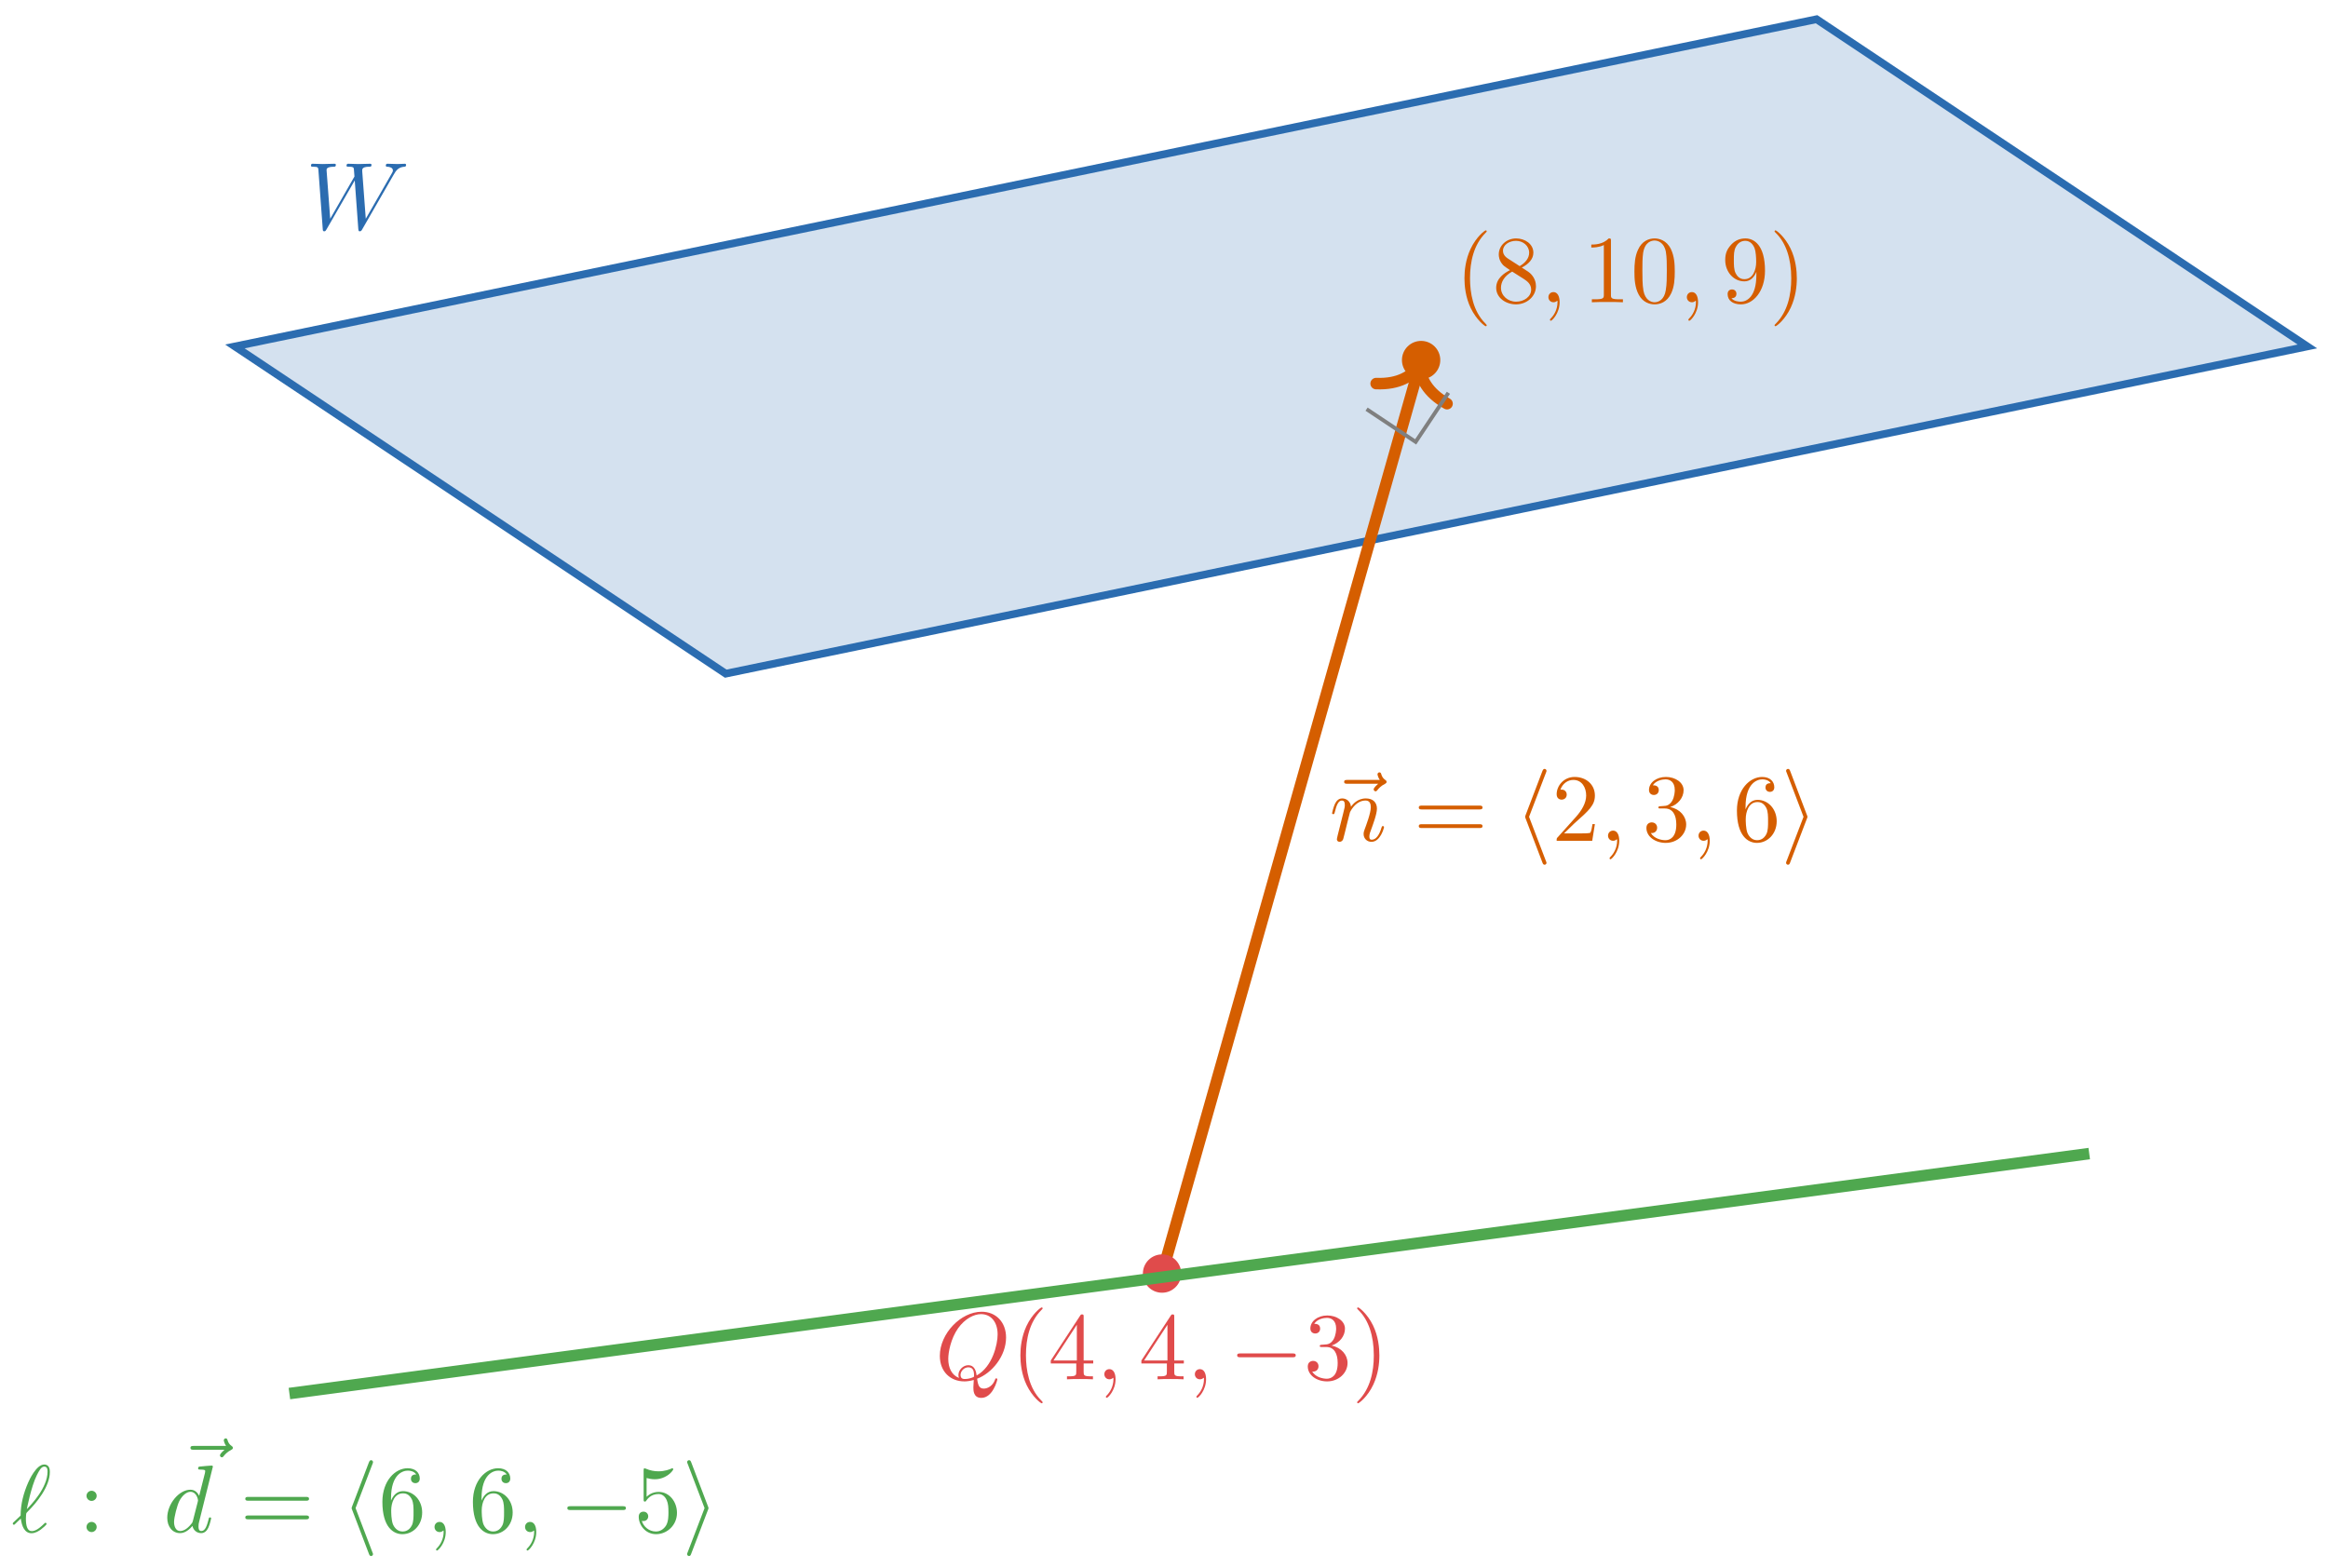
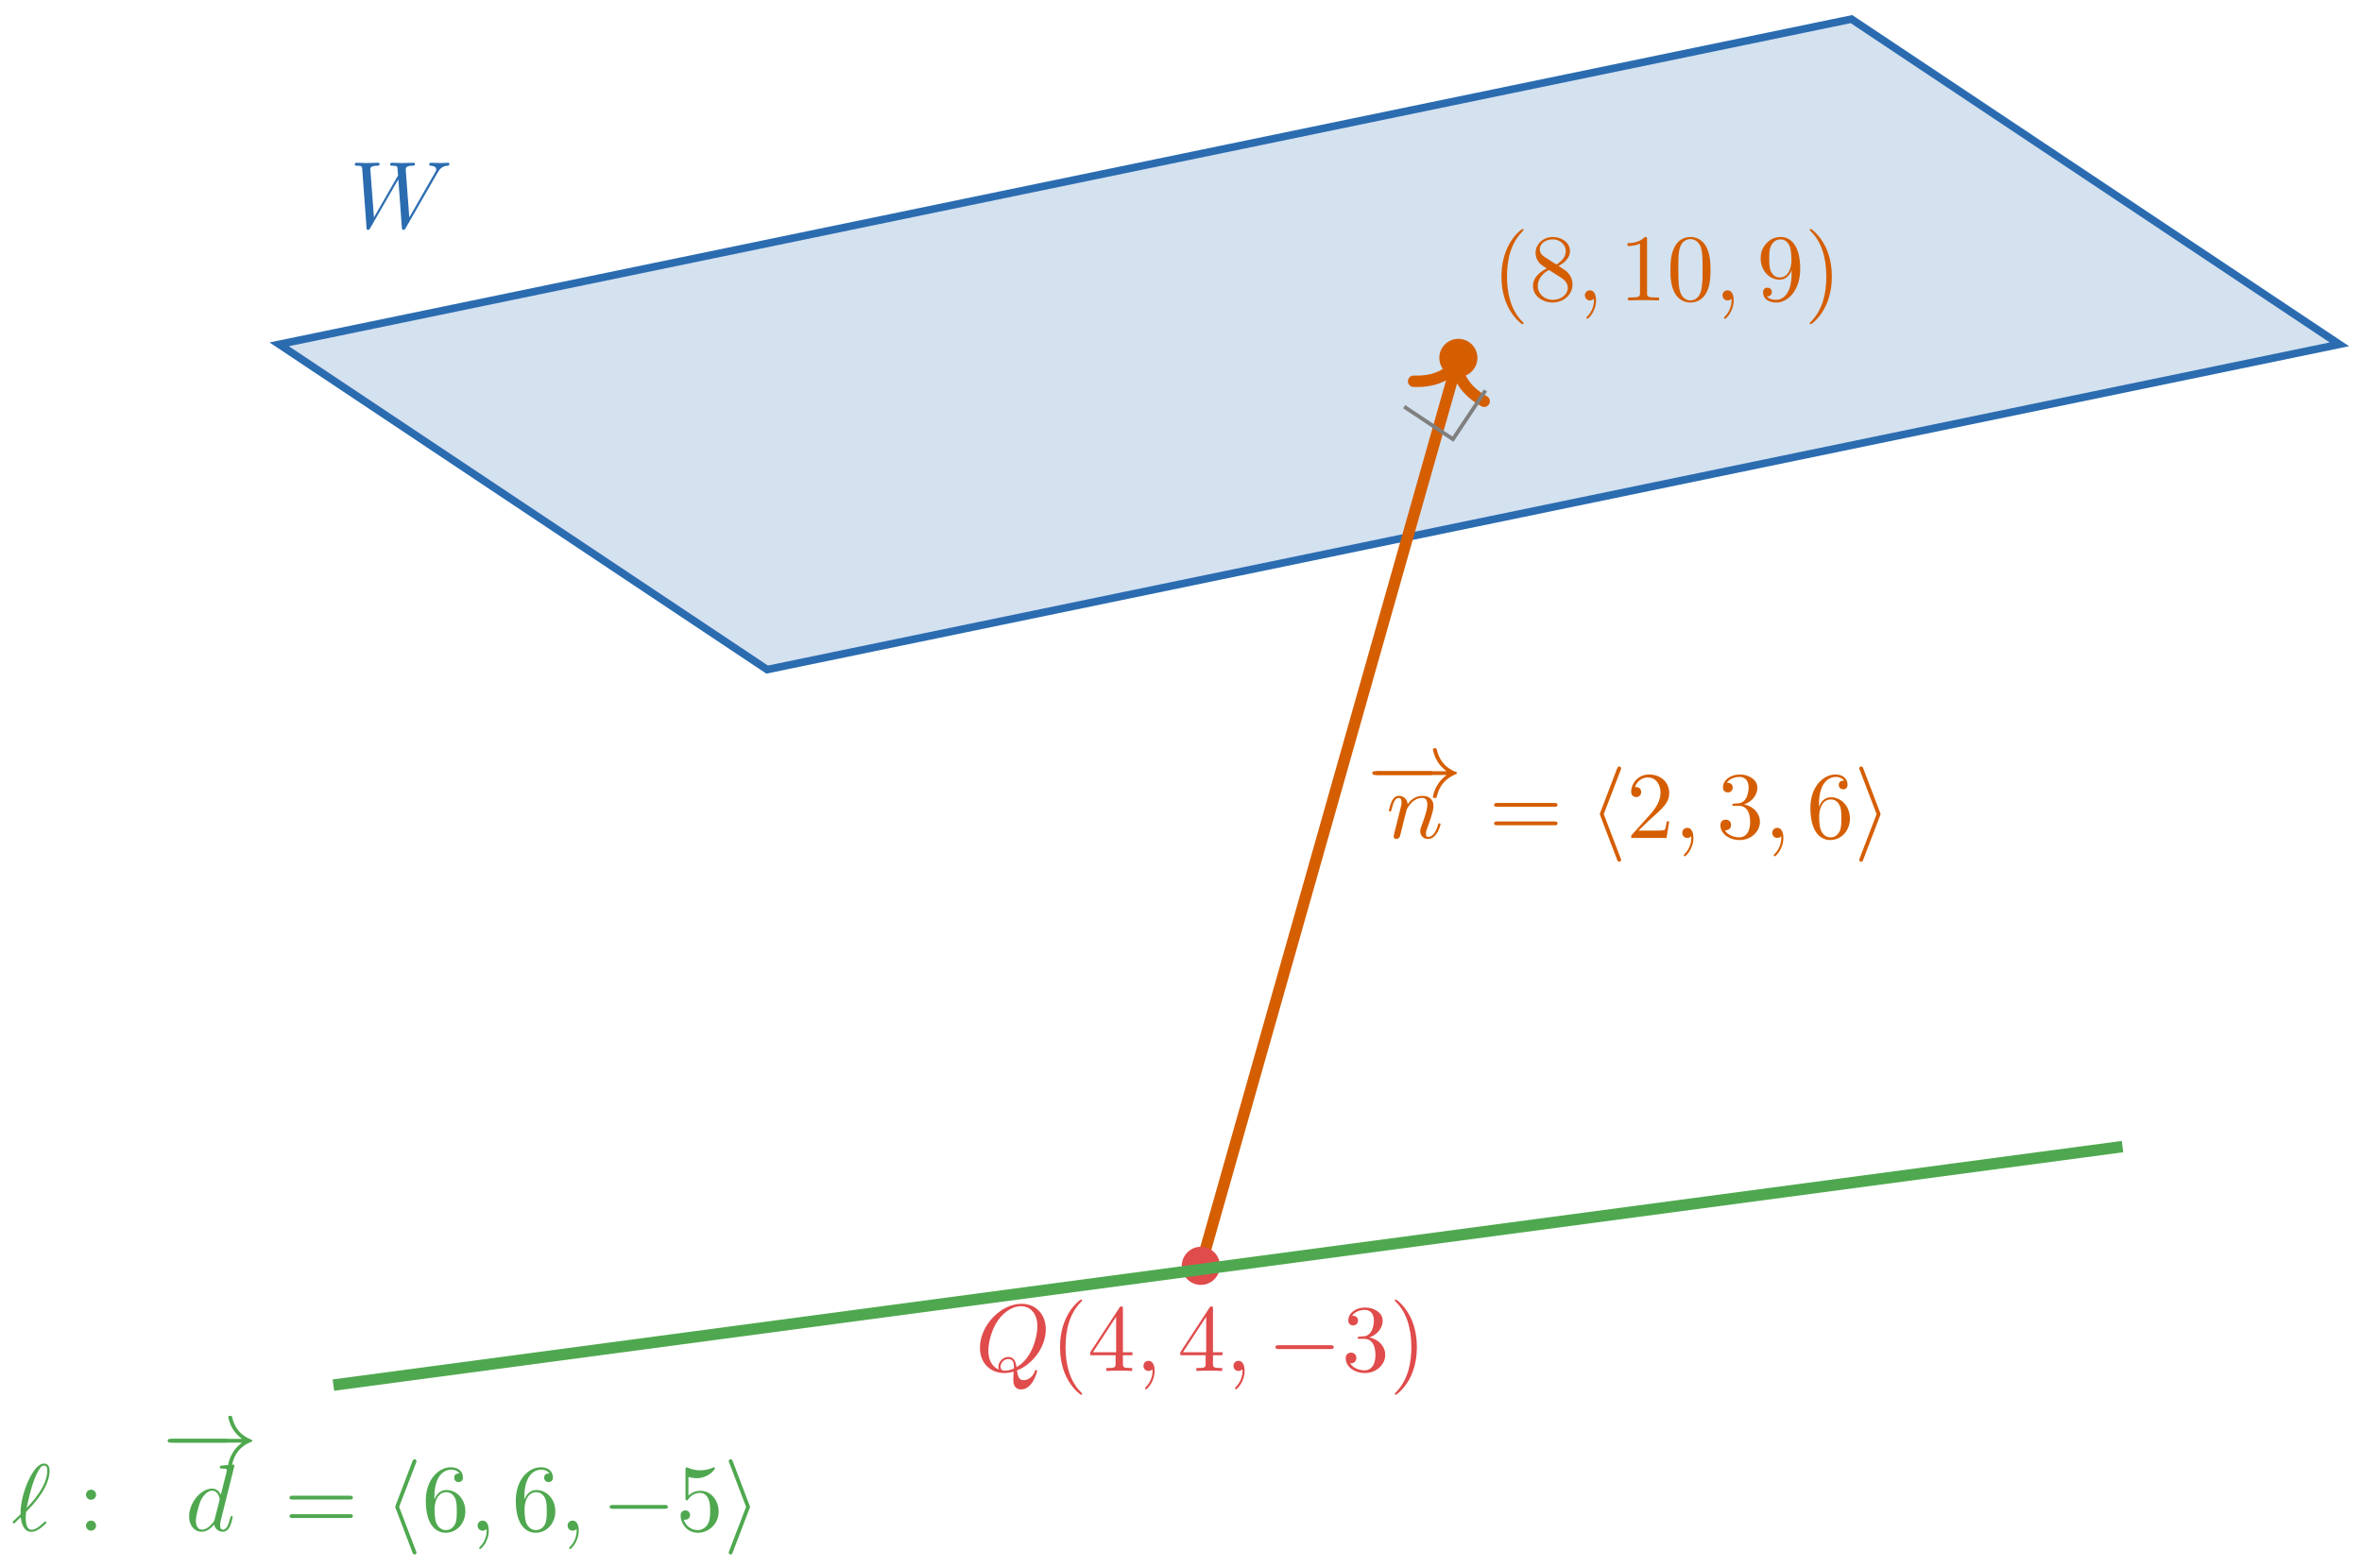
- <svg xmlns="http://www.w3.org/2000/svg" xmlns:xlink="http://www.w3.org/1999/xlink" version="1.1" width="242" height="163" viewBox="0 0 242 163">
+ <svg xmlns="http://www.w3.org/2000/svg" xmlns:xlink="http://www.w3.org/1999/xlink" version="1.1" width="247" height="164" viewBox="0 0 247 164">
  <defs>
    <path id="font_1_3" d="M.917 .567C.942 .611 .966 .647 1.029 .652 1.038 .653 1.048 .653 1.048 .672 1.048 .676 1.044 .683 1.036 .683 1.012 .683 .984 .68 .959 .68 .925 .68 .888 .683 .855 .683 .849 .683 .836 .683 .836 .664 .836 .653 .845 .652 .851 .652 .875 .651 .91 .643 .91 .613 .91 .602 .905 .594 .897 .58L.627 .109 .59 .605C.589 .625 .587 .651 .66 .652 .677 .652 .687 .652 .687 .672 .687 .682 .676 .683 .672 .683 .632 .683 .59 .68 .55 .68 .527 .68 .468 .683 .445 .683 .439 .683 .426 .683 .426 .663 .426 .652 .436 .652 .45 .652 .494 .652 .501 .646 .503 .627L.509 .55 .256 .109 .218 .616C.218 .628 .218 .651 .294 .652 .304 .652 .315 .652 .315 .672 .315 .683 .303 .683 .301 .683 .261 .683 .219 .68 .178 .68 .143 .68 .107 .683 .073 .683 .068 .683 .055 .683 .055 .664 .055 .652 .064 .652 .08 .652 .13 .652 .131 .643 .133 .615L.178 .004C.179-.014 .18-.022 .194-.022 .206-.022 .209-.016 .218-.001L.512 .509 .549 .004C.551-.017 .553-.022 .565-.022 .578-.022 .584-.012 .589-.003L.917 .567Z" />
-     <path id="font_1_7" d="M.537 .595C.523 .582 .49 .554 .49 .536 .49 .526 .5 .516 .51 .516 .519 .516 .524 .523 .529 .529 .541 .544 .564 .572 .608 .594 .615 .598 .625 .603 .625 .615 .625 .625 .618 .63 .611 .635 .589 .65 .578 .668 .57 .692 .568 .701 .564 .714 .55 .714 .536 .714 .53 .701 .53 .693 .53 .688 .538 .656 .554 .635H.217C.2 .635 .182 .635 .182 .615 .182 .595 .2 .595 .217 .595H.537Z" />
+     <path id="font_2_1" d="M.659 .23C.676 .23 .694 .23 .694 .25 .694 .27 .676 .27 .659 .27H.118C.101 .27 .083 .27 .083 .25 .083 .23 .101 .23 .118 .23H.659Z" />
+     <path id="font_2_2" d="M.834 .23C.779 .188 .752 .147 .744 .134 .699 .065 .691 .002 .691 .001 .691-.011 .703-.011 .711-.011 .728-.011 .729-.009 .733 .009 .756 .107 .815 .191 .928 .237 .94 .241 .943 .243 .943 .25 .943 .257 .937 .26 .935 .261 .891 .278 .77 .328 .732 .496 .729 .508 .728 .511 .711 .511 .703 .511 .691 .511 .691 .499 .691 .497 .7 .434 .742 .367 .762 .337 .791 .302 .834 .27H.091C.073 .27 .055 .27 .055 .25 .055 .23 .073 .23 .091 .23H.834Z" />
    <path id="font_1_6" d="M.088 .059C.085 .044 .079 .021 .079 .016 .079-.002 .093-.011 .108-.011 .12-.011 .138-.003 .145 .017 .146 .019 .158 .066 .164 .091L.186 .181C.192 .203 .198 .225 .203 .248 .207 .265 .215 .294 .216 .298 .231 .329 .284 .42 .379 .42 .424 .42 .433 .383 .433 .35 .433 .288 .384 .16 .368 .117 .359 .094 .358 .082 .358 .071 .358 .024 .393-.011 .44-.011 .534-.011 .571 .135 .571 .143 .571 .153 .562 .153 .559 .153 .549 .153 .549 .15 .544 .135 .524 .067 .491 .011 .442 .011 .425 .011 .418 .021 .418 .044 .418 .069 .427 .093 .436 .115 .455 .168 .497 .278 .497 .335 .497 .402 .454 .442 .382 .442 .292 .442 .243 .378 .226 .355 .221 .411 .18 .442 .134 .442 .088 .442 .069 .403 .059 .385 .043 .351 .029 .292 .029 .288 .029 .278 .039 .278 .041 .278 .051 .278 .052 .279 .058 .301 .075 .372 .095 .42 .131 .42 .151 .42 .162 .407 .162 .374 .162 .353 .159 .342 .146 .29L.088 .059Z" />
-     <path id="font_2_13" d="M.687 .327C.702 .327 .721 .327 .721 .347 .721 .367 .702 .367 .688 .367H.089C.075 .367 .056 .367 .056 .347 .056 .327 .075 .327 .09 .327H.687M.688 .133C.702 .133 .721 .133 .721 .153 .721 .173 .702 .173 .687 .173H.09C.075 .173 .056 .173 .056 .153 .056 .133 .075 .133 .089 .133H.688Z" />
-     <path id="font_3_2" d="M.328 .712C.333 .723 .333 .725 .333 .73 .333 .741 .324 .75 .313 .75 .304 .75 .297 .745 .29 .727L.115 .268C.113 .262 .11 .256 .11 .25 .11 .247 .11 .245 .115 .233L.29-.226C.294-.237 .299-.25 .313-.25 .324-.25 .333-.241 .333-.23 .333-.227 .333-.225 .328-.214L.151 .25 .328 .712Z" />
-     <path id="font_2_5" d="M.127 .077 .233 .18C.389 .318 .449 .372 .449 .472 .449 .586 .359 .666 .237 .666 .124 .666 .05 .574 .05 .485 .05 .429 .1 .429 .103 .429 .12 .429 .155 .441 .155 .482 .155 .508 .137 .534 .102 .534 .094 .534 .092 .534 .089 .533 .112 .598 .166 .635 .224 .635 .315 .635 .358 .554 .358 .472 .358 .392 .308 .313 .253 .251L.061 .037C.05 .026 .05 .024 .05 0H.421L.449 .174H.424C.419 .144 .412 .1 .402 .085 .395 .077 .329 .077 .307 .077H.127Z" />
+     <path id="font_3_13" d="M.687 .327C.702 .327 .721 .327 .721 .347 .721 .367 .702 .367 .688 .367H.089C.075 .367 .056 .367 .056 .347 .056 .327 .075 .327 .09 .327H.687M.688 .133C.702 .133 .721 .133 .721 .153 .721 .173 .702 .173 .687 .173H.09C.075 .173 .056 .173 .056 .153 .056 .133 .075 .133 .089 .133H.688Z" />
+     <path id="font_2_3" d="M.328 .712C.333 .723 .333 .725 .333 .73 .333 .741 .324 .75 .313 .75 .304 .75 .297 .745 .29 .727L.115 .268C.113 .262 .11 .256 .11 .25 .11 .247 .11 .245 .115 .233L.29-.226C.294-.237 .299-.25 .313-.25 .324-.25 .333-.241 .333-.23 .333-.227 .333-.225 .328-.214L.151 .25 .328 .712Z" />
+     <path id="font_3_5" d="M.127 .077 .233 .18C.389 .318 .449 .372 .449 .472 .449 .586 .359 .666 .237 .666 .124 .666 .05 .574 .05 .485 .05 .429 .1 .429 .103 .429 .12 .429 .155 .441 .155 .482 .155 .508 .137 .534 .102 .534 .094 .534 .092 .534 .089 .533 .112 .598 .166 .635 .224 .635 .315 .635 .358 .554 .358 .472 .358 .392 .308 .313 .253 .251L.061 .037C.05 .026 .05 .024 .05 0H.421L.449 .174H.424C.419 .144 .412 .1 .402 .085 .395 .077 .329 .077 .307 .077H.127Z" />
    <path id="font_1_1" d="M.203 .001C.203 .067 .178 .106 .139 .106 .106 .106 .086 .081 .086 .053 .086 .026 .106 0 .139 0 .151 0 .164 .004 .174 .013 .177 .015 .178 .016 .179 .016 .18 .016 .181 .015 .181 .001 .181-.073 .146-.133 .113-.166 .102-.177 .102-.179 .102-.182 .102-.189 .107-.193 .112-.193 .123-.193 .203-.116 .203 .001Z" />
-     <path id="font_2_6" d="M.29 .352C.372 .379 .43 .449 .43 .528 .43 .61 .342 .666 .246 .666 .145 .666 .069 .606 .069 .53 .069 .497 .091 .478 .12 .478 .151 .478 .171 .5 .171 .529 .171 .579 .124 .579 .109 .579 .14 .628 .206 .641 .242 .641 .283 .641 .338 .619 .338 .529 .338 .517 .336 .459 .31 .415 .28 .367 .246 .364 .221 .363 .213 .362 .189 .36 .182 .36 .174 .359 .167 .358 .167 .348 .167 .337 .174 .337 .191 .337H.235C.317 .337 .354 .269 .354 .17 .354 .034 .285 .006 .241 .006 .198 .006 .123 .022 .088 .081 .123 .076 .154 .098 .154 .136 .154 .172 .127 .192 .098 .192 .074 .192 .042 .178 .042 .134 .042 .043 .135-.022 .244-.022 .366-.022 .457 .068 .457 .17 .457 .253 .394 .331 .29 .352Z" />
-     <path id="font_2_9" d="M.132 .328V.352C.132 .605 .256 .641 .307 .641 .331 .641 .373 .635 .395 .601 .38 .601 .34 .601 .34 .556 .34 .525 .364 .51 .386 .51 .402 .51 .432 .519 .432 .558 .432 .618 .388 .666 .305 .666 .177 .666 .042 .537 .042 .316 .042 .049 .158-.022 .251-.022 .362-.022 .457 .072 .457 .204 .457 .331 .368 .427 .257 .427 .189 .427 .152 .376 .132 .328M.251 .006C.188 .006 .158 .066 .152 .081 .134 .128 .134 .208 .134 .226 .134 .304 .166 .404 .256 .404 .272 .404 .318 .404 .349 .342 .367 .305 .367 .254 .367 .205 .367 .157 .367 .107 .35 .071 .32 .011 .274 .006 .251 .006Z" />
-     <path id="font_3_3" d="M.273 .233C.278 .245 .278 .247 .278 .25 .278 .253 .278 .255 .273 .267L.098 .727C.092 .744 .086 .75 .075 .75 .064 .75 .055 .741 .055 .73 .055 .727 .055 .725 .06 .714L.237 .25 .06-.212C.055-.223 .055-.225 .055-.23 .055-.241 .064-.25 .075-.25 .088-.25 .092-.24 .096-.23L.273 .233Z" />
+     <path id="font_3_6" d="M.29 .352C.372 .379 .43 .449 .43 .528 .43 .61 .342 .666 .246 .666 .145 .666 .069 .606 .069 .53 .069 .497 .091 .478 .12 .478 .151 .478 .171 .5 .171 .529 .171 .579 .124 .579 .109 .579 .14 .628 .206 .641 .242 .641 .283 .641 .338 .619 .338 .529 .338 .517 .336 .459 .31 .415 .28 .367 .246 .364 .221 .363 .213 .362 .189 .36 .182 .36 .174 .359 .167 .358 .167 .348 .167 .337 .174 .337 .191 .337H.235C.317 .337 .354 .269 .354 .17 .354 .034 .285 .006 .241 .006 .198 .006 .123 .022 .088 .081 .123 .076 .154 .098 .154 .136 .154 .172 .127 .192 .098 .192 .074 .192 .042 .178 .042 .134 .042 .043 .135-.022 .244-.022 .366-.022 .457 .068 .457 .17 .457 .253 .394 .331 .29 .352Z" />
+     <path id="font_3_9" d="M.132 .328V.352C.132 .605 .256 .641 .307 .641 .331 .641 .373 .635 .395 .601 .38 .601 .34 .601 .34 .556 .34 .525 .364 .51 .386 .51 .402 .51 .432 .519 .432 .558 .432 .618 .388 .666 .305 .666 .177 .666 .042 .537 .042 .316 .042 .049 .158-.022 .251-.022 .362-.022 .457 .072 .457 .204 .457 .331 .368 .427 .257 .427 .189 .427 .152 .376 .132 .328M.251 .006C.188 .006 .158 .066 .152 .081 .134 .128 .134 .208 .134 .226 .134 .304 .166 .404 .256 .404 .272 .404 .318 .404 .349 .342 .367 .305 .367 .254 .367 .205 .367 .157 .367 .107 .35 .071 .32 .011 .274 .006 .251 .006Z" />
+     <path id="font_2_4" d="M.273 .233C.278 .245 .278 .247 .278 .25 .278 .253 .278 .255 .273 .267L.098 .727C.092 .744 .086 .75 .075 .75 .064 .75 .055 .741 .055 .73 .055 .727 .055 .725 .06 .714L.237 .25 .06-.212C.055-.223 .055-.225 .055-.23 .055-.241 .064-.25 .075-.25 .088-.25 .092-.24 .096-.23L.273 .233Z" />
    <path id="font_1_2" d="M.438 .006C.593 .064 .74 .243 .74 .436 .74 .597 .634 .705 .485 .705 .269 .705 .049 .478 .049 .245 .049 .078 .161-.022 .305-.022 .33-.022 .364-.018 .403-.007 .399-.069 .399-.071 .399-.084 .399-.116 .399-.194 .482-.194 .601-.194 .649-.011 .649-0 .649 .007 .642 .01 .638 .01 .63 .01 .628 .005 .626-.001 .602-.072 .544-.097 .509-.097 .463-.097 .448-.07 .438 .006M.249 .014C.171 .045 .137 .122 .137 .213 .137 .282 .163 .424 .239 .532 .312 .634 .406 .68 .479 .68 .579 .68 .652 .602 .652 .468 .652 .368 .601 .133 .433 .04 .428 .074 .418 .147 .345 .147 .292 .147 .243 .097 .243 .046 .243 .026 .249 .015 .249 .014M.311 .003C.297 .003 .265 .003 .265 .046 .265 .085 .303 .125 .345 .125 .387 .125 .406 .101 .406 .041 .406 .026 .405 .025 .395 .021 .369 .01 .339 .003 .311 .003Z" />
-     <path id="font_2_1" d="M.331-.24C.331-.237 .331-.235 .314-.218 .189-.092 .157 .097 .157 .25 .157 .424 .195 .598 .318 .723 .331 .735 .331 .737 .331 .74 .331 .747 .327 .75 .321 .75 .311 .75 .221 .682 .162 .555 .111 .445 .099 .334 .099 .25 .099 .172 .11 .051 .165-.062 .225-.185 .311-.25 .321-.25 .327-.25 .331-.247 .331-.24Z" />
-     <path id="font_2_7" d="M.294 .165V.078C.294 .042 .292 .031 .218 .031H.197V0C.238 .003 .29 .003 .332 .003 .374 .003 .427 .003 .468 0V.031H.447C.373 .031 .371 .042 .371 .078V.165H.471V.196H.371V.651C.371 .671 .371 .677 .355 .677 .346 .677 .343 .677 .335 .665L.028 .196V.165H.294M.3 .196H.056L.3 .569V.196Z" />
-     <path id="font_3_1" d="M.659 .23C.676 .23 .694 .23 .694 .25 .694 .27 .676 .27 .659 .27H.118C.101 .27 .083 .27 .083 .25 .083 .23 .101 .23 .118 .23H.659Z" />
-     <path id="font_2_2" d="M.289 .25C.289 .328 .278 .449 .223 .562 .163 .685 .077 .75 .067 .75 .061 .75 .057 .746 .057 .74 .057 .737 .057 .735 .076 .717 .174 .618 .231 .459 .231 .25 .231 .079 .194-.097 .07-.223 .057-.235 .057-.237 .057-.24 .057-.246 .061-.25 .067-.25 .077-.25 .167-.182 .226-.055 .277 .055 .289 .166 .289 .25Z" />
-     <path id="font_2_10" d="M.163 .457C.117 .487 .113 .521 .113 .538 .113 .599 .178 .641 .249 .641 .322 .641 .386 .589 .386 .517 .386 .46 .347 .412 .287 .377L.163 .457M.309 .362C.381 .399 .43 .451 .43 .517 .43 .609 .341 .666 .25 .666 .15 .666 .069 .592 .069 .499 .069 .481 .071 .436 .113 .389 .124 .377 .161 .352 .186 .335 .128 .306 .042 .25 .042 .151 .042 .045 .144-.022 .249-.022 .362-.022 .457 .061 .457 .168 .457 .204 .446 .249 .408 .291 .389 .312 .373 .322 .309 .362M.209 .32 .332 .242C.36 .223 .407 .193 .407 .132 .407 .058 .332 .006 .25 .006 .164 .006 .092 .068 .092 .151 .092 .209 .124 .273 .209 .32Z" />
-     <path id="font_2_4" d="M.294 .64C.294 .664 .294 .666 .271 .666 .209 .602 .121 .602 .089 .602V.571C.109 .571 .168 .571 .22 .597V.079C.22 .043 .217 .031 .127 .031H.095V0C.13 .003 .217 .003 .257 .003 .297 .003 .384 .003 .419 0V.031H.387C.297 .031 .294 .042 .294 .079V.64Z" />
-     <path id="font_2_3" d="M.46 .32C.46 .4 .455 .48 .42 .554 .374 .65 .292 .666 .25 .666 .19 .666 .117 .64 .076 .547 .044 .478 .039 .4 .039 .32 .039 .245 .043 .155 .084 .079 .127-.002 .2-.022 .249-.022 .303-.022 .379-.001 .423 .094 .455 .163 .46 .241 .46 .32M.249-0C.21-0 .151 .025 .133 .121 .122 .181 .122 .273 .122 .332 .122 .396 .122 .462 .13 .516 .149 .635 .224 .644 .249 .644 .282 .644 .348 .626 .367 .527 .377 .471 .377 .395 .377 .332 .377 .257 .377 .189 .366 .125 .351 .03 .294-0 .249-0Z" />
-     <path id="font_2_11" d="M.367 .318V.286C.367 .052 .263 .006 .205 .006 .188 .006 .134 .008 .107 .042 .151 .042 .159 .071 .159 .088 .159 .119 .135 .134 .113 .134 .097 .134 .067 .125 .067 .086 .067 .019 .121-.022 .206-.022 .335-.022 .457 .114 .457 .329 .457 .598 .342 .666 .253 .666 .198 .666 .149 .648 .106 .603 .065 .558 .042 .516 .042 .441 .042 .316 .13 .218 .242 .218 .303 .218 .344 .26 .367 .318M.243 .241C.227 .241 .181 .241 .15 .304 .132 .341 .132 .391 .132 .44 .132 .494 .132 .541 .153 .578 .18 .628 .218 .641 .253 .641 .299 .641 .332 .607 .349 .562 .361 .53 .365 .467 .365 .421 .365 .338 .331 .241 .243 .241Z" />
+     <path id="font_3_1" d="M.331-.24C.331-.237 .331-.235 .314-.218 .189-.092 .157 .097 .157 .25 .157 .424 .195 .598 .318 .723 .331 .735 .331 .737 .331 .74 .331 .747 .327 .75 .321 .75 .311 .75 .221 .682 .162 .555 .111 .445 .099 .334 .099 .25 .099 .172 .11 .051 .165-.062 .225-.185 .311-.25 .321-.25 .327-.25 .331-.247 .331-.24Z" />
+     <path id="font_3_7" d="M.294 .165V.078C.294 .042 .292 .031 .218 .031H.197V0C.238 .003 .29 .003 .332 .003 .374 .003 .427 .003 .468 0V.031H.447C.373 .031 .371 .042 .371 .078V.165H.471V.196H.371V.651C.371 .671 .371 .677 .355 .677 .346 .677 .343 .677 .335 .665L.028 .196V.165H.294M.3 .196H.056L.3 .569V.196Z" />
+     <path id="font_3_2" d="M.289 .25C.289 .328 .278 .449 .223 .562 .163 .685 .077 .75 .067 .75 .061 .75 .057 .746 .057 .74 .057 .737 .057 .735 .076 .717 .174 .618 .231 .459 .231 .25 .231 .079 .194-.097 .07-.223 .057-.235 .057-.237 .057-.24 .057-.246 .061-.25 .067-.25 .077-.25 .167-.182 .226-.055 .277 .055 .289 .166 .289 .25Z" />
+     <path id="font_3_10" d="M.163 .457C.117 .487 .113 .521 .113 .538 .113 .599 .178 .641 .249 .641 .322 .641 .386 .589 .386 .517 .386 .46 .347 .412 .287 .377L.163 .457M.309 .362C.381 .399 .43 .451 .43 .517 .43 .609 .341 .666 .25 .666 .15 .666 .069 .592 .069 .499 .069 .481 .071 .436 .113 .389 .124 .377 .161 .352 .186 .335 .128 .306 .042 .25 .042 .151 .042 .045 .144-.022 .249-.022 .362-.022 .457 .061 .457 .168 .457 .204 .446 .249 .408 .291 .389 .312 .373 .322 .309 .362M.209 .32 .332 .242C.36 .223 .407 .193 .407 .132 .407 .058 .332 .006 .25 .006 .164 .006 .092 .068 .092 .151 .092 .209 .124 .273 .209 .32Z" />
+     <path id="font_3_4" d="M.294 .64C.294 .664 .294 .666 .271 .666 .209 .602 .121 .602 .089 .602V.571C.109 .571 .168 .571 .22 .597V.079C.22 .043 .217 .031 .127 .031H.095V0C.13 .003 .217 .003 .257 .003 .297 .003 .384 .003 .419 0V.031H.387C.297 .031 .294 .042 .294 .079V.64Z" />
+     <path id="font_3_3" d="M.46 .32C.46 .4 .455 .48 .42 .554 .374 .65 .292 .666 .25 .666 .19 .666 .117 .64 .076 .547 .044 .478 .039 .4 .039 .32 .039 .245 .043 .155 .084 .079 .127-.002 .2-.022 .249-.022 .303-.022 .379-.001 .423 .094 .455 .163 .46 .241 .46 .32M.249-0C.21-0 .151 .025 .133 .121 .122 .181 .122 .273 .122 .332 .122 .396 .122 .462 .13 .516 .149 .635 .224 .644 .249 .644 .282 .644 .348 .626 .367 .527 .377 .471 .377 .395 .377 .332 .377 .257 .377 .189 .366 .125 .351 .03 .294-0 .249-0Z" />
+     <path id="font_3_11" d="M.367 .318V.286C.367 .052 .263 .006 .205 .006 .188 .006 .134 .008 .107 .042 .151 .042 .159 .071 .159 .088 .159 .119 .135 .134 .113 .134 .097 .134 .067 .125 .067 .086 .067 .019 .121-.022 .206-.022 .335-.022 .457 .114 .457 .329 .457 .598 .342 .666 .253 .666 .198 .666 .149 .648 .106 .603 .065 .558 .042 .516 .042 .441 .042 .316 .13 .218 .242 .218 .303 .218 .344 .26 .367 .318M.243 .241C.227 .241 .181 .241 .15 .304 .132 .341 .132 .391 .132 .44 .132 .494 .132 .541 .153 .578 .18 .628 .218 .641 .253 .641 .299 .641 .332 .607 .349 .562 .361 .53 .365 .467 .365 .421 .365 .338 .331 .241 .243 .241Z" />
    <path id="font_1_4" d="M.016 .099C.014 .096 .011 .093 .011 .089 .011 .084 .017 .076 .023 .076 .028 .076 .031 .079 .059 .107 .067 .114 .087 .133 .095 .141 .105 .062 .134-.012 .207-.012 .247-.012 .282 .011 .303 .026 .317 .036 .364 .075 .364 .085 .364 .088 .361 .097 .352 .097 .349 .097 .348 .096 .339 .088 .275 .025 .238 .01 .209 .01 .164 .01 .148 .062 .148 .14 .148 .146 .15 .192 .153 .197 .155 .2 .155 .202 .175 .222 .256 .303 .398 .472 .398 .627 .398 .644 .398 .705 .339 .705 .256 .705 .182 .54 .172 .517 .124 .408 .093 .291 .093 .172L.016 .099M.158 .239C.16 .25 .203 .472 .26 .589 .287 .643 .308 .683 .34 .683 .374 .683 .374 .647 .374 .631 .374 .464 .206 .289 .158 .239Z" />
-     <path id="font_2_12" d="M.192 .378C.192 .407 .168 .431 .139 .431 .11 .431 .086 .407 .086 .378 .086 .349 .11 .325 .139 .325 .168 .325 .192 .349 .192 .378M.192 .053C.192 .082 .168 .106 .139 .106 .11 .106 .086 .082 .086 .053 .086 .024 .11 0 .139 0 .168 0 .192 .024 .192 .053Z" />
+     <path id="font_3_12" d="M.192 .378C.192 .407 .168 .431 .139 .431 .11 .431 .086 .407 .086 .378 .086 .349 .11 .325 .139 .325 .168 .325 .192 .349 .192 .378M.192 .053C.192 .082 .168 .106 .139 .106 .11 .106 .086 .082 .086 .053 .086 .024 .11 0 .139 0 .168 0 .192 .024 .192 .053Z" />
    <path id="font_1_5" d="M.516 .683C.516 .684 .516 .694 .503 .694 .488 .694 .393 .685 .376 .683 .368 .682 .362 .677 .362 .664 .362 .652 .371 .652 .386 .652 .434 .652 .436 .645 .436 .635L.433 .615 .373 .378C.355 .415 .326 .442 .281 .442 .164 .442 .04 .295 .04 .149 .04 .055 .095-.011 .173-.011 .193-.011 .243-.007 .303 .064 .311 .022 .346-.011 .394-.011 .429-.011 .452 .012 .468 .044 .485 .08 .498 .141 .498 .143 .498 .153 .489 .153 .486 .153 .476 .153 .475 .149 .472 .135 .455 .07 .437 .011 .396 .011 .369 .011 .366 .037 .366 .057 .366 .081 .368 .088 .372 .105L.516 .683M.308 .119C.303 .101 .303 .099 .288 .082 .244 .027 .203 .011 .175 .011 .125 .011 .111 .066 .111 .105 .111 .155 .143 .278 .166 .324 .197 .383 .242 .42 .282 .42 .347 .42 .361 .338 .361 .332 .361 .326 .359 .32 .358 .315L.308 .119Z" />
-     <path id="font_2_8" d="M.449 .2C.449 .319 .367 .419 .259 .419 .211 .419 .168 .403 .132 .368V.564C.152 .558 .185 .551 .217 .551 .34 .551 .41 .642 .41 .655 .41 .661 .407 .666 .4 .666 .399 .666 .397 .666 .392 .663 .372 .654 .323 .634 .256 .634 .216 .634 .17 .641 .123 .662 .115 .665 .113 .665 .111 .665 .101 .665 .101 .657 .101 .641V.344C.101 .326 .101 .318 .115 .318 .122 .318 .124 .321 .128 .327 .139 .343 .176 .397 .257 .397 .309 .397 .334 .351 .342 .333 .358 .296 .36 .257 .36 .207 .36 .172 .36 .112 .336 .07 .312 .031 .275 .006 .229 .006 .156 .006 .099 .058 .082 .117 .085 .116 .088 .115 .099 .115 .132 .115 .149 .14 .149 .164 .149 .188 .132 .213 .099 .213 .085 .213 .05 .206 .05 .16 .05 .074 .119-.022 .231-.022 .347-.022 .449 .073 .449 .2Z" />
+     <path id="font_3_8" d="M.449 .2C.449 .319 .367 .419 .259 .419 .211 .419 .168 .403 .132 .368V.564C.152 .558 .185 .551 .217 .551 .34 .551 .41 .642 .41 .655 .41 .661 .407 .666 .4 .666 .399 .666 .397 .666 .392 .663 .372 .654 .323 .634 .256 .634 .216 .634 .17 .641 .123 .662 .115 .665 .113 .665 .111 .665 .101 .665 .101 .657 .101 .641V.344C.101 .326 .101 .318 .115 .318 .122 .318 .124 .321 .128 .327 .139 .343 .176 .397 .257 .397 .309 .397 .334 .351 .342 .333 .358 .296 .36 .257 .36 .207 .36 .172 .36 .112 .336 .07 .312 .031 .275 .006 .229 .006 .156 .006 .099 .058 .082 .117 .085 .116 .088 .115 .099 .115 .132 .115 .149 .14 .149 .164 .149 .188 .132 .213 .099 .213 .085 .213 .05 .206 .05 .16 .05 .074 .119-.022 .231-.022 .347-.022 .449 .073 .449 .2Z" />
  </defs>
-   <path transform="matrix(1.00003,0,0,-1.00006,115.128,61.52973)" d="M-90.71 25.512 73.702 59.528 124.726 25.512-39.685-8.504Z" fill="#2b6cb0" fill-opacity=".2" />
-   <path transform="matrix(1.00003,0,0,-1.00006,115.128,61.52973)" stroke-width=".797" stroke-linecap="butt" stroke-miterlimit="10" stroke-linejoin="miter" fill="none" stroke="#2b6cb0" d="M-90.71 25.512 73.702 59.528 124.726 25.512-39.685-8.504Z" />
-   <use data-text="W" xlink:href="#font_1_3" transform="matrix(9.962899,0,0,-9.963197,31.77551,23.82847)" fill="#2b6cb0" />
-   <path transform="matrix(1.00003,0,0,-1.00006,115.128,61.52973)" stroke-width="1.196" stroke-linecap="butt" stroke-miterlimit="10" stroke-linejoin="miter" fill="none" stroke="#d55e00" d="M5.669-70.867 32.273 22.945" />
-   <path transform="matrix(.2728082,-.9620777,-.9620489,-.2728164,147.5646,38.00842)" stroke-width="1.196" stroke-linecap="round" stroke-linejoin="round" fill="none" stroke="#d55e00" d="M-3.029 3.831C-2.475 1.532-1.242 .447 0 0-1.242-.447-2.475-1.532-3.029-3.831" />
-   <use data-text="⃗" xlink:href="#font_1_7" transform="matrix(9.962899,0,0,-9.963197,137.9137,87.40828)" fill="#d55e00" />
-   <use data-text="n" xlink:href="#font_1_6" transform="matrix(9.962899,0,0,-9.963197,138.1827,87.40828)" fill="#d55e00" />
-   <use data-text="=" xlink:href="#font_2_13" transform="matrix(9.962899,0,0,-9.963197,146.928,87.40828)" fill="#d55e00" />
-   <use data-text="⟨" xlink:href="#font_3_2" transform="matrix(9.962899,0,0,-9.963197,157.4443,87.40828)" fill="#d55e00" />
-   <use data-text="2" xlink:href="#font_2_5" transform="matrix(9.962899,0,0,-9.963197,161.3194,87.40828)" fill="#d55e00" />
-   <use data-text="," xlink:href="#font_1_1" transform="matrix(9.962899,0,0,-9.963197,166.3005,87.40828)" fill="#d55e00" />
-   <use data-text="3" xlink:href="#font_2_6" transform="matrix(9.962899,0,0,-9.963197,170.7287,87.40828)" fill="#d55e00" />
-   <use data-text="," xlink:href="#font_1_1" transform="matrix(9.962899,0,0,-9.963197,175.7098,87.40828)" fill="#d55e00" />
-   <use data-text="6" xlink:href="#font_2_9" transform="matrix(9.962899,0,0,-9.963197,180.138,87.40828)" fill="#d55e00" />
-   <use data-text="⟩" xlink:href="#font_3_3" transform="matrix(9.962899,0,0,-9.963197,185.1191,87.40828)" fill="#d55e00" />
-   <path transform="matrix(1.00003,0,0,-1.00006,115.128,61.52973)" d="M7.662-70.867C7.662-69.767 6.77-68.874 5.669-68.874 4.569-68.874 3.677-69.767 3.677-70.867 3.677-71.967 4.569-72.86 5.669-72.86 6.77-72.86 7.662-71.967 7.662-70.867ZM5.669-70.867" fill="#e04b4b" />
-   <path transform="matrix(1.00003,0,0,-1.00006,115.128,61.52973)" d="M34.591 24.095C34.591 25.195 33.699 26.087 32.599 26.087 31.498 26.087 30.606 25.195 30.606 24.095 30.606 22.994 31.498 22.102 32.599 22.102 33.699 22.102 34.591 22.994 34.591 24.095ZM32.599 24.095" fill="#d55e00" />
-   <use data-text="Q" xlink:href="#font_1_2" transform="matrix(9.962899,0,0,-9.963197,97.20947,143.3936)" fill="#e04b4b" />
-   <use data-text="(" xlink:href="#font_2_1" transform="matrix(9.962899,0,0,-9.963197,105.0857,143.3936)" fill="#e04b4b" />
-   <use data-text="4" xlink:href="#font_2_7" transform="matrix(9.962899,0,0,-9.963197,108.9513,143.3936)" fill="#e04b4b" />
-   <use data-text="," xlink:href="#font_1_1" transform="matrix(9.962899,0,0,-9.963197,113.942,143.3936)" fill="#e04b4b" />
-   <use data-text="4" xlink:href="#font_2_7" transform="matrix(9.962899,0,0,-9.963197,118.3701,143.3936)" fill="#e04b4b" />
-   <use data-text="," xlink:href="#font_1_1" transform="matrix(9.962899,0,0,-9.963197,123.3513,143.3936)" fill="#e04b4b" />
-   <use data-text="−" xlink:href="#font_3_1" transform="matrix(9.962899,0,0,-9.963197,127.7794,143.3936)" fill="#e04b4b" />
-   <use data-text="3" xlink:href="#font_2_6" transform="matrix(9.962899,0,0,-9.963197,135.5276,143.3936)" fill="#e04b4b" />
-   <use data-text=")" xlink:href="#font_2_2" transform="matrix(9.962899,0,0,-9.963197,140.5091,143.3936)" fill="#e04b4b" />
-   <use data-text="(" xlink:href="#font_2_1" transform="matrix(9.962899,0,0,-9.963197,151.2471,31.42293)" fill="#d55e00" />
-   <use data-text="8" xlink:href="#font_2_10" transform="matrix(9.962899,0,0,-9.963197,155.1127,31.42293)" fill="#d55e00" />
-   <use data-text="," xlink:href="#font_1_1" transform="matrix(9.962899,0,0,-9.963197,160.1034,31.42293)" fill="#d55e00" />
-   <use data-text="1" xlink:href="#font_2_4" transform="matrix(9.962899,0,0,-9.963197,164.5315,31.42293)" fill="#d55e00" />
-   <use data-text="0" xlink:href="#font_2_3" transform="matrix(9.962899,0,0,-9.963197,169.5129,31.42293)" fill="#d55e00" />
-   <use data-text="," xlink:href="#font_1_1" transform="matrix(9.962899,0,0,-9.963197,174.4938,31.42293)" fill="#d55e00" />
-   <use data-text="9" xlink:href="#font_2_11" transform="matrix(9.962899,0,0,-9.963197,178.9219,31.42293)" fill="#d55e00" />
-   <use data-text=")" xlink:href="#font_2_2" transform="matrix(9.962899,0,0,-9.963197,183.9033,31.42293)" fill="#d55e00" />
-   <path transform="matrix(1.00003,0,0,-1.00006,115.128,61.52973)" stroke-width="1.196" stroke-linecap="butt" stroke-miterlimit="10" stroke-linejoin="miter" fill="none" stroke="#4fa84f" d="M-85.04-83.34 102.049-58.394" />
-   <use data-text="ℓ" xlink:href="#font_1_4" transform="matrix(9.962899,0,0,-9.963197,1.216583,159.2756)" fill="#4fa84f" />
-   <use data-text=":" xlink:href="#font_2_12" transform="matrix(9.962899,0,0,-9.963197,8.135803,159.2756)" fill="#4fa84f" />
-   <use data-text="⃗" xlink:href="#font_1_7" transform="matrix(9.962899,0,0,-9.963197,17.98409,156.6464)" fill="#4fa84f" />
-   <use data-text="d" xlink:href="#font_1_5" transform="matrix(9.962899,0,0,-9.963197,16.98805,159.2756)" fill="#4fa84f" />
-   <use data-text="=" xlink:href="#font_2_13" transform="matrix(9.962899,0,0,-9.963197,24.9413,159.2756)" fill="#4fa84f" />
-   <use data-text="⟨" xlink:href="#font_3_2" transform="matrix(9.962899,0,0,-9.963197,35.45761,159.2756)" fill="#4fa84f" />
-   <use data-text="6" xlink:href="#font_2_9" transform="matrix(9.962899,0,0,-9.963197,39.33173,159.2756)" fill="#4fa84f" />
-   <use data-text="," xlink:href="#font_1_1" transform="matrix(9.962899,0,0,-9.963197,44.31288,159.2756)" fill="#4fa84f" />
-   <use data-text="6" xlink:href="#font_2_9" transform="matrix(9.962899,0,0,-9.963197,48.74101,159.2756)" fill="#4fa84f" />
-   <use data-text="," xlink:href="#font_1_1" transform="matrix(9.962899,0,0,-9.963197,53.72315,159.2756)" fill="#4fa84f" />
-   <use data-text="−" xlink:href="#font_3_1" transform="matrix(9.962899,0,0,-9.963197,58.15027,159.2756)" fill="#4fa84f" />
-   <use data-text="5" xlink:href="#font_2_8" transform="matrix(9.962899,0,0,-9.963197,65.89951,159.2756)" fill="#4fa84f" />
-   <use data-text="⟩" xlink:href="#font_3_3" transform="matrix(9.962899,0,0,-9.963197,70.88065,159.2756)" fill="#4fa84f" />
-   <path transform="matrix(1.00003,0,0,-1.00006,115.128,61.52973)" stroke-width=".399" stroke-linecap="butt" stroke-miterlimit="10" stroke-linejoin="miter" fill="none" stroke="#7f7f7f" d="M26.929 18.993 32.032 15.591 35.433 20.693" />
+   <path transform="matrix(1.00003,0,0,-1.00008,119.9061,61.53064)" d="M-90.71 25.512 73.702 59.528 124.726 25.512-39.685-8.504Z" fill="#2b6cb0" fill-opacity=".2" />
+   <path transform="matrix(1.00003,0,0,-1.00008,119.9061,61.53064)" stroke-width=".797" stroke-linecap="butt" stroke-miterlimit="10" stroke-linejoin="miter" fill="none" stroke="#2b6cb0" d="M-90.71 25.512 73.702 59.528 124.726 25.512-39.685-8.504Z" />
+   <use data-text="W" xlink:href="#font_1_3" transform="matrix(9.962899,0,0,-9.963397,36.55365,23.82862)" fill="#2b6cb0" />
+   <path transform="matrix(1.00003,0,0,-1.00008,119.9061,61.53064)" stroke-width="1.196" stroke-linecap="butt" stroke-miterlimit="10" stroke-linejoin="miter" fill="none" stroke="#d55e00" d="M5.669-70.867 32.273 22.945" />
+   <path transform="matrix(.2728082,-.9620969,-.9620489,-.2728218,152.3427,38.00887)" stroke-width="1.196" stroke-linecap="round" stroke-linejoin="round" fill="none" stroke="#d55e00" d="M-3.029 3.831C-2.475 1.532-1.242 .447 0 0-1.242-.447-2.475-1.532-3.029-3.831" />
+   <use data-text="−" xlink:href="#font_2_1" transform="matrix(9.962899,0,0,-9.963397,142.9588,83.35539)" fill="#d55e00" />
+   <use data-text="→" xlink:href="#font_2_2" transform="matrix(9.962899,0,0,-9.963397,142.9588,83.35539)" fill="#d55e00" />
+   <use data-text="n" xlink:href="#font_1_6" transform="matrix(9.962899,0,0,-9.963397,144.9499,87.64574)" fill="#d55e00" />
+   <use data-text="=" xlink:href="#font_3_13" transform="matrix(9.962899,0,0,-9.963397,155.6892,87.64574)" fill="#d55e00" />
+   <use data-text="⟨" xlink:href="#font_2_3" transform="matrix(9.962899,0,0,-9.963397,166.2055,87.64574)" fill="#d55e00" />
+   <use data-text="2" xlink:href="#font_3_5" transform="matrix(9.962899,0,0,-9.963397,170.0796,87.64574)" fill="#d55e00" />
+   <use data-text="," xlink:href="#font_1_1" transform="matrix(9.962899,0,0,-9.963397,175.0618,87.64574)" fill="#d55e00" />
+   <use data-text="3" xlink:href="#font_3_6" transform="matrix(9.962899,0,0,-9.963397,179.4889,87.64574)" fill="#d55e00" />
+   <use data-text="," xlink:href="#font_1_1" transform="matrix(9.962899,0,0,-9.963397,184.4711,87.64574)" fill="#d55e00" />
+   <use data-text="6" xlink:href="#font_3_9" transform="matrix(9.962899,0,0,-9.963397,188.8982,87.64574)" fill="#d55e00" />
+   <use data-text="⟩" xlink:href="#font_2_4" transform="matrix(9.962899,0,0,-9.963397,193.8804,87.64574)" fill="#d55e00" />
+   <path transform="matrix(1.00003,0,0,-1.00008,119.9061,61.53064)" d="M7.662-70.867C7.662-69.767 6.77-68.874 5.669-68.874 4.569-68.874 3.677-69.767 3.677-70.867 3.677-71.967 4.569-72.86 5.669-72.86 6.77-72.86 7.662-71.967 7.662-70.867ZM5.669-70.867" fill="#e04b4b" />
+   <path transform="matrix(1.00003,0,0,-1.00008,119.9061,61.53064)" d="M34.591 24.095C34.591 25.195 33.699 26.087 32.599 26.087 31.498 26.087 30.606 25.195 30.606 24.095 30.606 22.994 31.498 22.102 32.599 22.102 33.699 22.102 34.591 22.994 34.591 24.095ZM32.599 24.095" fill="#d55e00" />
+   <use data-text="Q" xlink:href="#font_1_2" transform="matrix(9.962899,0,0,-9.963397,101.9876,143.3962)" fill="#e04b4b" />
+   <use data-text="(" xlink:href="#font_3_1" transform="matrix(9.962899,0,0,-9.963397,109.8639,143.3962)" fill="#e04b4b" />
+   <use data-text="4" xlink:href="#font_3_7" transform="matrix(9.962899,0,0,-9.963397,113.7295,143.3962)" fill="#e04b4b" />
+   <use data-text="," xlink:href="#font_1_1" transform="matrix(9.962899,0,0,-9.963397,118.7191,143.3962)" fill="#e04b4b" />
+   <use data-text="4" xlink:href="#font_3_7" transform="matrix(9.962899,0,0,-9.963397,123.1472,143.3962)" fill="#e04b4b" />
+   <use data-text="," xlink:href="#font_1_1" transform="matrix(9.962899,0,0,-9.963397,128.1284,143.3962)" fill="#e04b4b" />
+   <use data-text="−" xlink:href="#font_2_1" transform="matrix(9.962899,0,0,-9.963397,132.5565,143.3962)" fill="#e04b4b" />
+   <use data-text="3" xlink:href="#font_3_6" transform="matrix(9.962899,0,0,-9.963397,140.3058,143.3962)" fill="#e04b4b" />
+   <use data-text=")" xlink:href="#font_3_2" transform="matrix(9.962899,0,0,-9.963397,145.2872,143.3962)" fill="#e04b4b" />
+   <use data-text="(" xlink:href="#font_3_1" transform="matrix(9.962899,0,0,-9.963397,156.0252,31.42323)" fill="#d55e00" />
+   <use data-text="8" xlink:href="#font_3_10" transform="matrix(9.962899,0,0,-9.963397,159.8908,31.42323)" fill="#d55e00" />
+   <use data-text="," xlink:href="#font_1_1" transform="matrix(9.962899,0,0,-9.963397,164.8805,31.42323)" fill="#d55e00" />
+   <use data-text="1" xlink:href="#font_3_4" transform="matrix(9.962899,0,0,-9.963397,169.3086,31.42323)" fill="#d55e00" />
+   <use data-text="0" xlink:href="#font_3_3" transform="matrix(9.962899,0,0,-9.963397,174.2901,31.42323)" fill="#d55e00" />
+   <use data-text="," xlink:href="#font_1_1" transform="matrix(9.962899,0,0,-9.963397,179.2719,31.42323)" fill="#d55e00" />
+   <use data-text="9" xlink:href="#font_3_11" transform="matrix(9.962899,0,0,-9.963397,183.7001,31.42323)" fill="#d55e00" />
+   <use data-text=")" xlink:href="#font_3_2" transform="matrix(9.962899,0,0,-9.963397,188.6815,31.42323)" fill="#d55e00" />
+   <path transform="matrix(1.00003,0,0,-1.00008,119.9061,61.53064)" stroke-width="1.196" stroke-linecap="butt" stroke-miterlimit="10" stroke-linejoin="miter" fill="none" stroke="#4fa84f" d="M-85.04-83.34 102.049-58.394" />
+   <use data-text="ℓ" xlink:href="#font_1_4" transform="matrix(9.962899,0,0,-9.963397,1.216583,160.1055)" fill="#4fa84f" />
+   <use data-text=":" xlink:href="#font_3_12" transform="matrix(9.962899,0,0,-9.963397,8.134796,160.1055)" fill="#4fa84f" />
+   <use data-text="−" xlink:href="#font_2_1" transform="matrix(9.962899,0,0,-9.963397,16.98706,153.186)" fill="#4fa84f" />
+   <use data-text="→" xlink:href="#font_2_2" transform="matrix(9.962899,0,0,-9.963397,16.98706,153.186)" fill="#4fa84f" />
+   <use data-text="d" xlink:href="#font_1_5" transform="matrix(9.962899,0,0,-9.963397,19.37615,160.1055)" fill="#4fa84f" />
+   <use data-text="=" xlink:href="#font_3_13" transform="matrix(9.962899,0,0,-9.963397,29.71846,160.1055)" fill="#4fa84f" />
+   <use data-text="⟨" xlink:href="#font_2_3" transform="matrix(9.962899,0,0,-9.963397,40.23477,160.1055)" fill="#4fa84f" />
+   <use data-text="6" xlink:href="#font_3_9" transform="matrix(9.962899,0,0,-9.963397,44.10889,160.1055)" fill="#4fa84f" />
+   <use data-text="," xlink:href="#font_1_1" transform="matrix(9.962899,0,0,-9.963397,49.09004,160.1055)" fill="#4fa84f" />
+   <use data-text="6" xlink:href="#font_3_9" transform="matrix(9.962899,0,0,-9.963397,53.51816,160.1055)" fill="#4fa84f" />
+   <use data-text="," xlink:href="#font_1_1" transform="matrix(9.962899,0,0,-9.963397,58.4993,160.1055)" fill="#4fa84f" />
+   <use data-text="−" xlink:href="#font_2_1" transform="matrix(9.962899,0,0,-9.963397,62.92743,160.1055)" fill="#4fa84f" />
+   <use data-text="5" xlink:href="#font_3_8" transform="matrix(9.962899,0,0,-9.963397,70.67667,160.1055)" fill="#4fa84f" />
+   <use data-text="⟩" xlink:href="#font_2_4" transform="matrix(9.962899,0,0,-9.963397,75.65781,160.1055)" fill="#4fa84f" />
+   <path transform="matrix(1.00003,0,0,-1.00008,119.9061,61.53064)" stroke-width=".399" stroke-linecap="butt" stroke-miterlimit="10" stroke-linejoin="miter" fill="none" stroke="#7f7f7f" d="M26.929 18.993 32.032 15.591 35.433 20.693" />
</svg>
